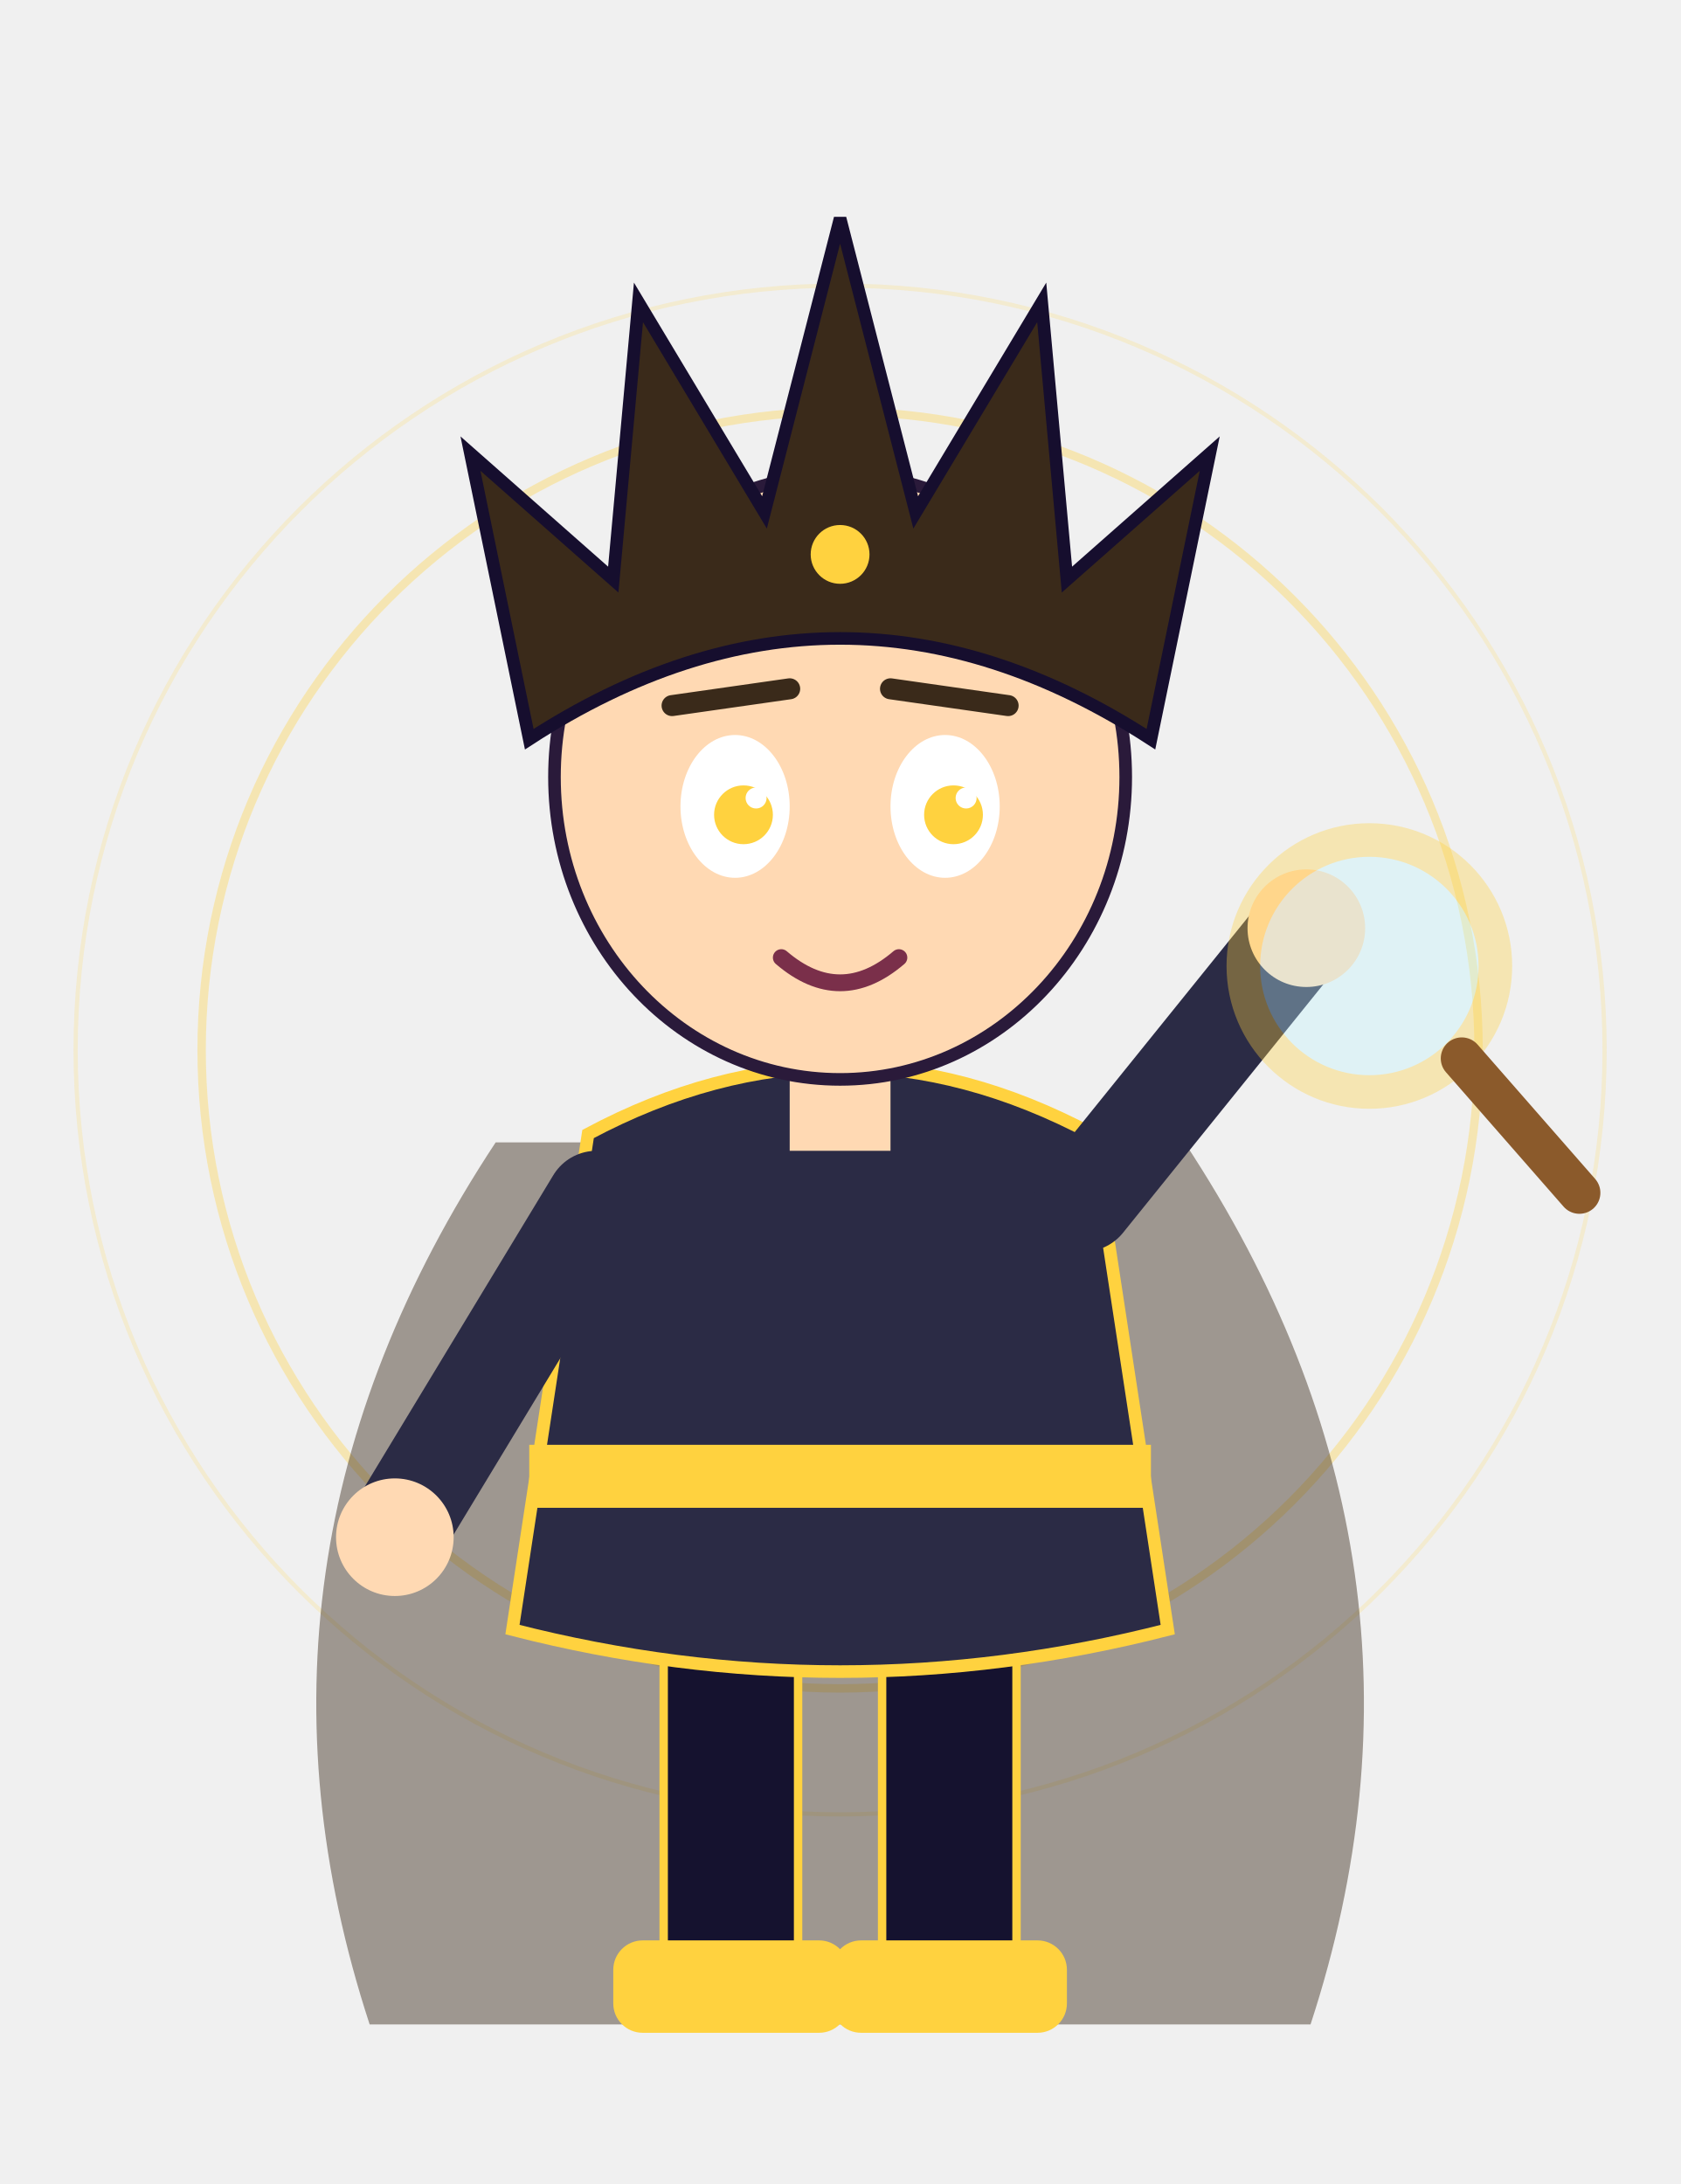
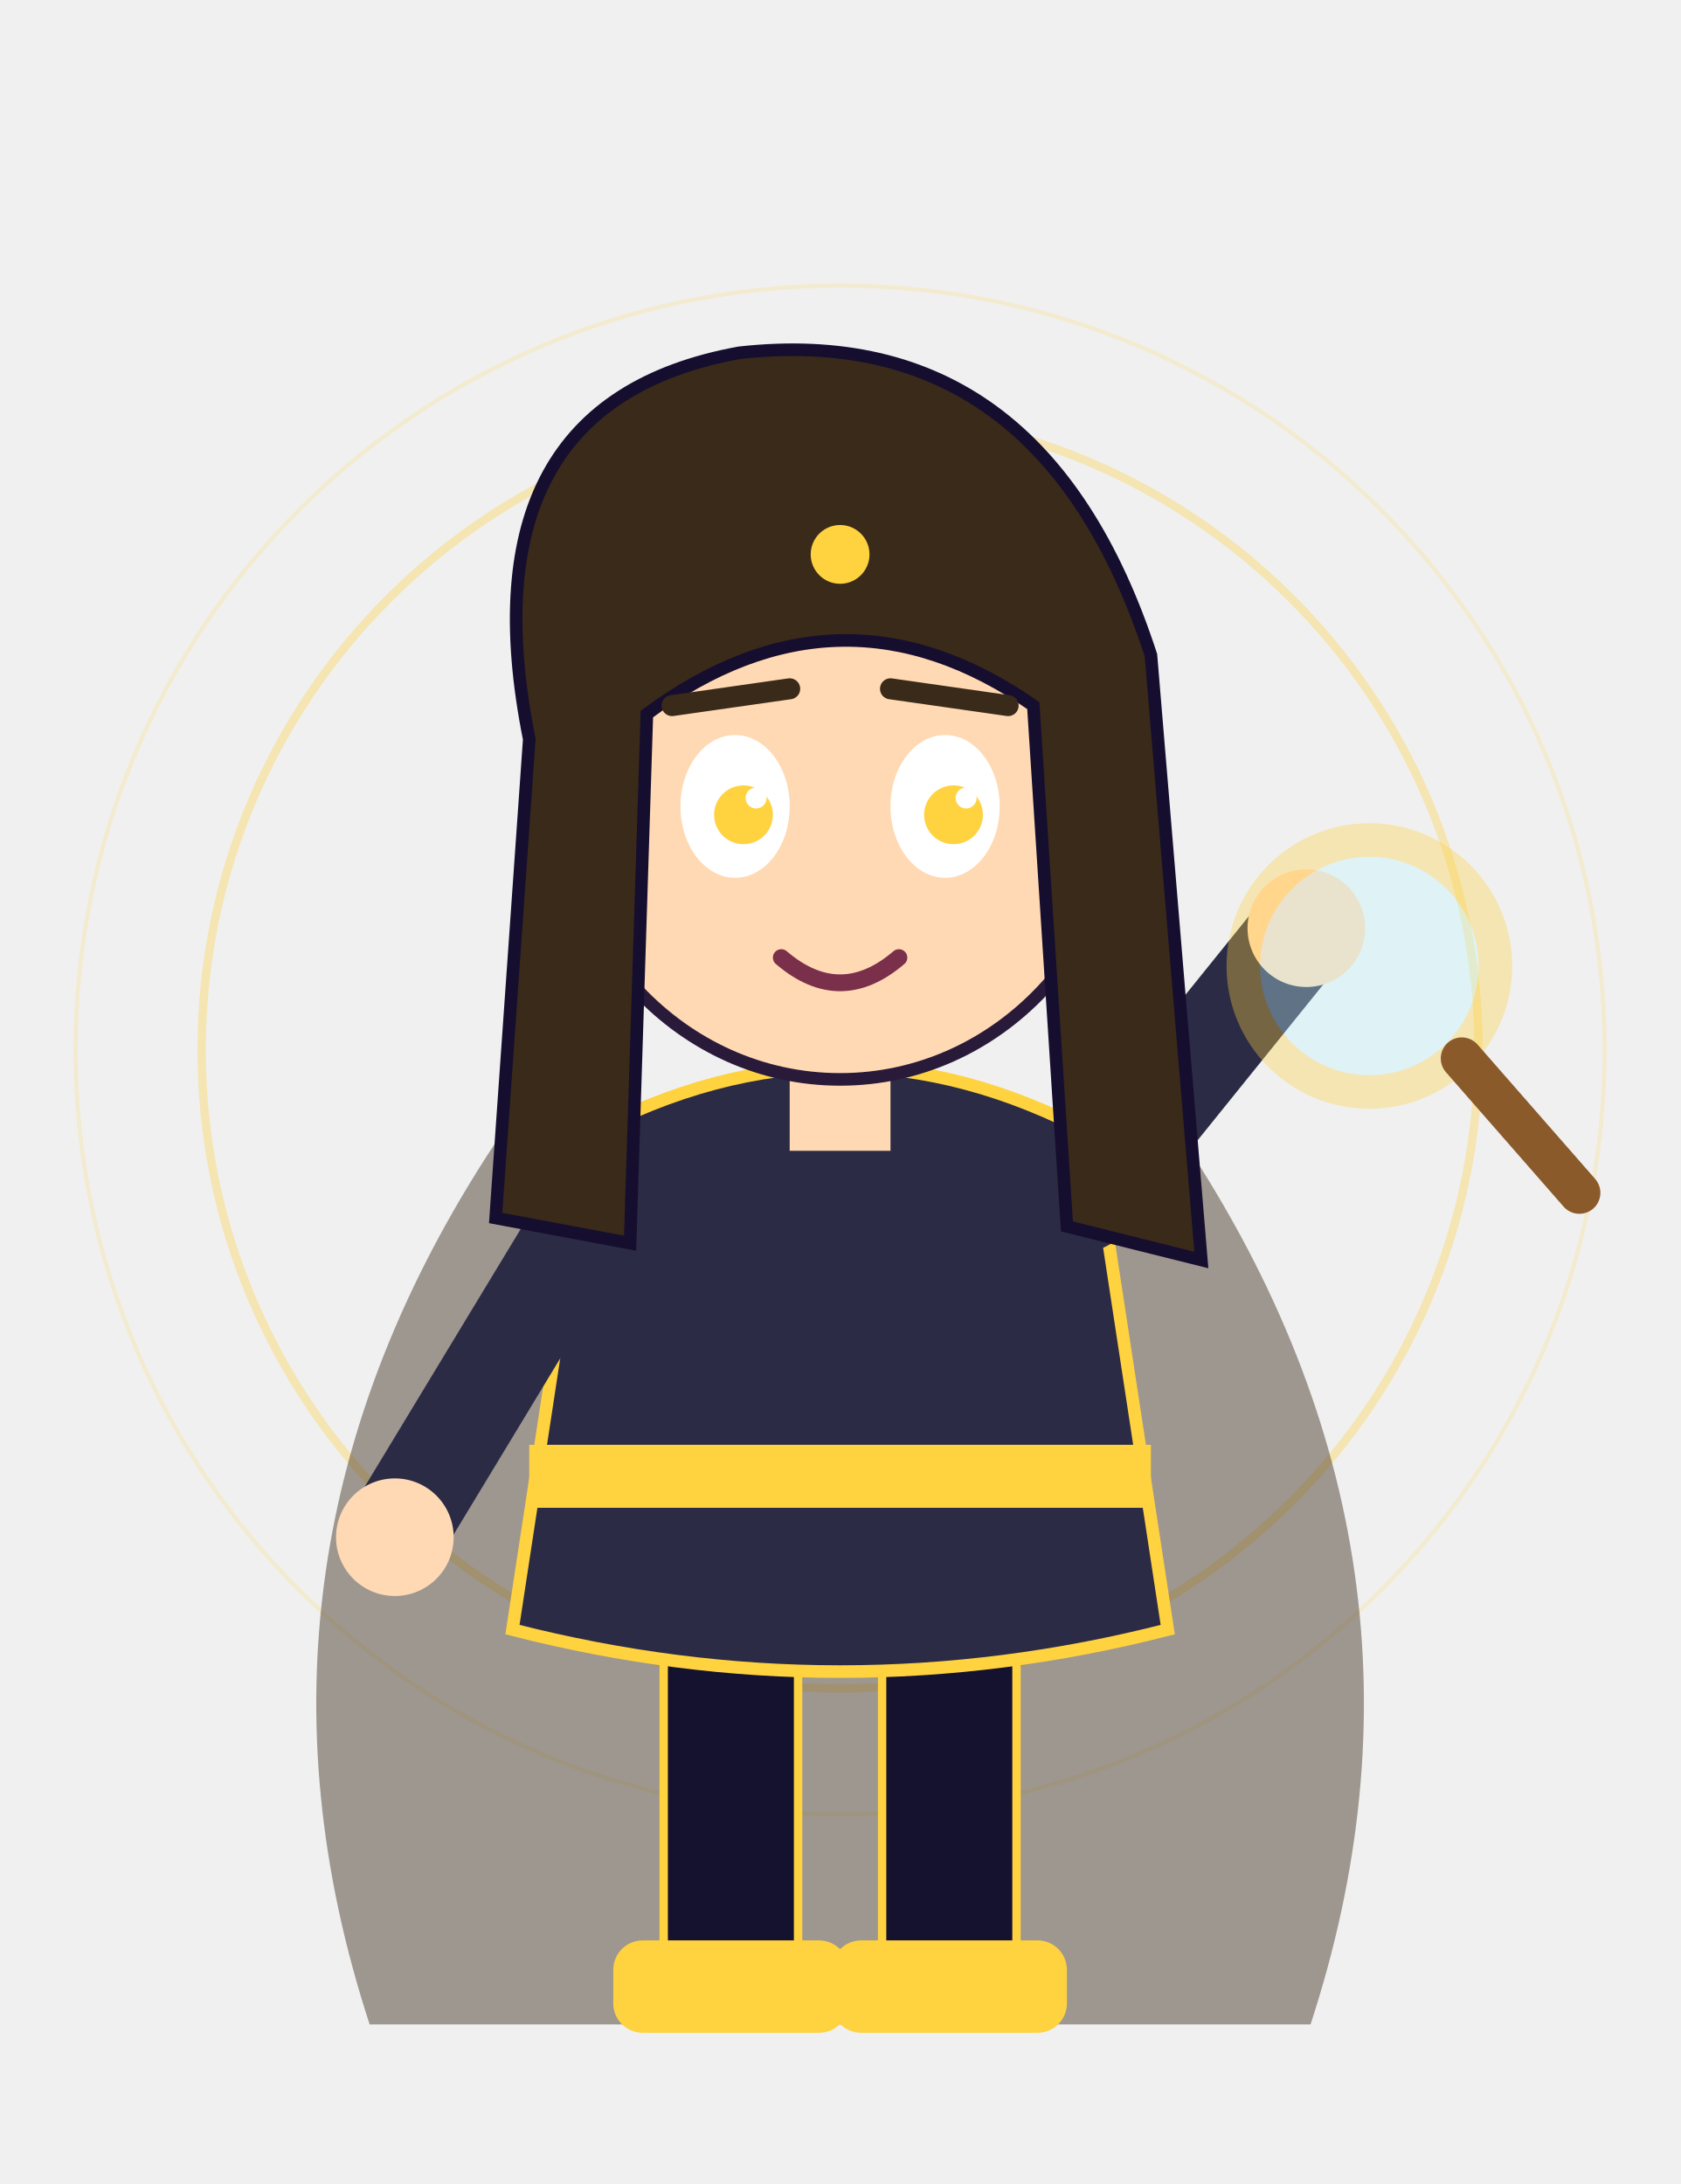
<svg xmlns="http://www.w3.org/2000/svg" width="400" height="520" viewBox="0 0 400 520">
  <g transform="scale(1.0)">
    <circle cx="200" cy="250" r="152" fill="none" stroke="#ffd23f" stroke-width="2" opacity=".35" />
    <circle cx="200" cy="250" r="182" fill="none" stroke="#ffd23f" stroke-width="1" opacity=".18" />
    <path d="M118 272 Q52 372 88 482 L312 482 Q348 372 282 272Z" fill="#3a2a1a" opacity=".45" />
    <rect x="158" y="382" width="32" height="98" rx="10" fill="#15122f" stroke="#ffd23f" stroke-width="2" />
    <rect x="210" y="382" width="32" height="98" rx="10" fill="#15122f" stroke="#ffd23f" stroke-width="2" />
    <rect x="146" y="462" width="56" height="22" rx="7" fill="#ffd23f" />
    <rect x="198" y="462" width="56" height="22" rx="7" fill="#ffd23f" />
    <path d="M140 270 Q200 238 260 270 L278 388 Q200 408 122 388Z" fill="#2b2b45" stroke="#ffd23f" stroke-width="3" />
    <rect x="126" y="344" width="148" height="15" fill="#ffd23f" />
    <path d="M142 286 L96 362" stroke="#2b2b45" stroke-width="24" stroke-linecap="round" />
    <path d="M258 286 L308 224" stroke="#2b2b45" stroke-width="24" stroke-linecap="round" />
    <circle cx="94" cy="366" r="14" fill="#ffd9b3" />
    <circle cx="311" cy="221" r="14" fill="#ffd9b3" />
    <rect x="188" y="248" width="24" height="26" fill="#ffd9b3" />
    <ellipse cx="200" cy="185" rx="68" ry="72" fill="#ffd9b3" stroke="#2a1a3a" stroke-width="3" />
-     <path d="M126 176 L112 108 L146 138 L152 72 L182 122 L200 52 L218 122 L248 72 L254 138 L288 108 L274 176 Q200 128 126 176Z" fill="#3a2a1a" stroke="#160e2e" stroke-width="3" />
+     <path d="M126 176 Q110 96 176 84 Q248 76 274 156 L286 300 L254 292 L246 168 Q200 136 154 170 L150 296 L118 290Z" fill="#3a2a1a" stroke="#160e2e" stroke-width="3" />
    <ellipse cx="175" cy="192" rx="13" ry="17" fill="#fff" />
    <ellipse cx="225" cy="192" rx="13" ry="17" fill="#fff" />
    <circle cx="177" cy="194" r="7" fill="#ffd23f" />
    <circle cx="227" cy="194" r="7" fill="#ffd23f" />
    <circle cx="180" cy="190" r="2.5" fill="#fff" />
    <circle cx="230" cy="190" r="2.5" fill="#fff" />
    <path d="M160 168 L188 164 M212 164 L240 168" stroke="#3a2a1a" stroke-width="5" stroke-linecap="round" />
    <path d="M186 228 Q200 240 214 228" fill="none" stroke="#7a2f4a" stroke-width="4" stroke-linecap="round" />
    <circle cx="200" cy="132" r="7" fill="#ffd23f" />
    <circle cx="326" cy="230" r="30" fill="#bff6ff" opacity=".35" stroke="#ffd23f" stroke-width="8" />
    <path d="M348 252 L376 284" stroke="#8b5a2b" stroke-width="10" stroke-linecap="round" />
  </g>
</svg>
